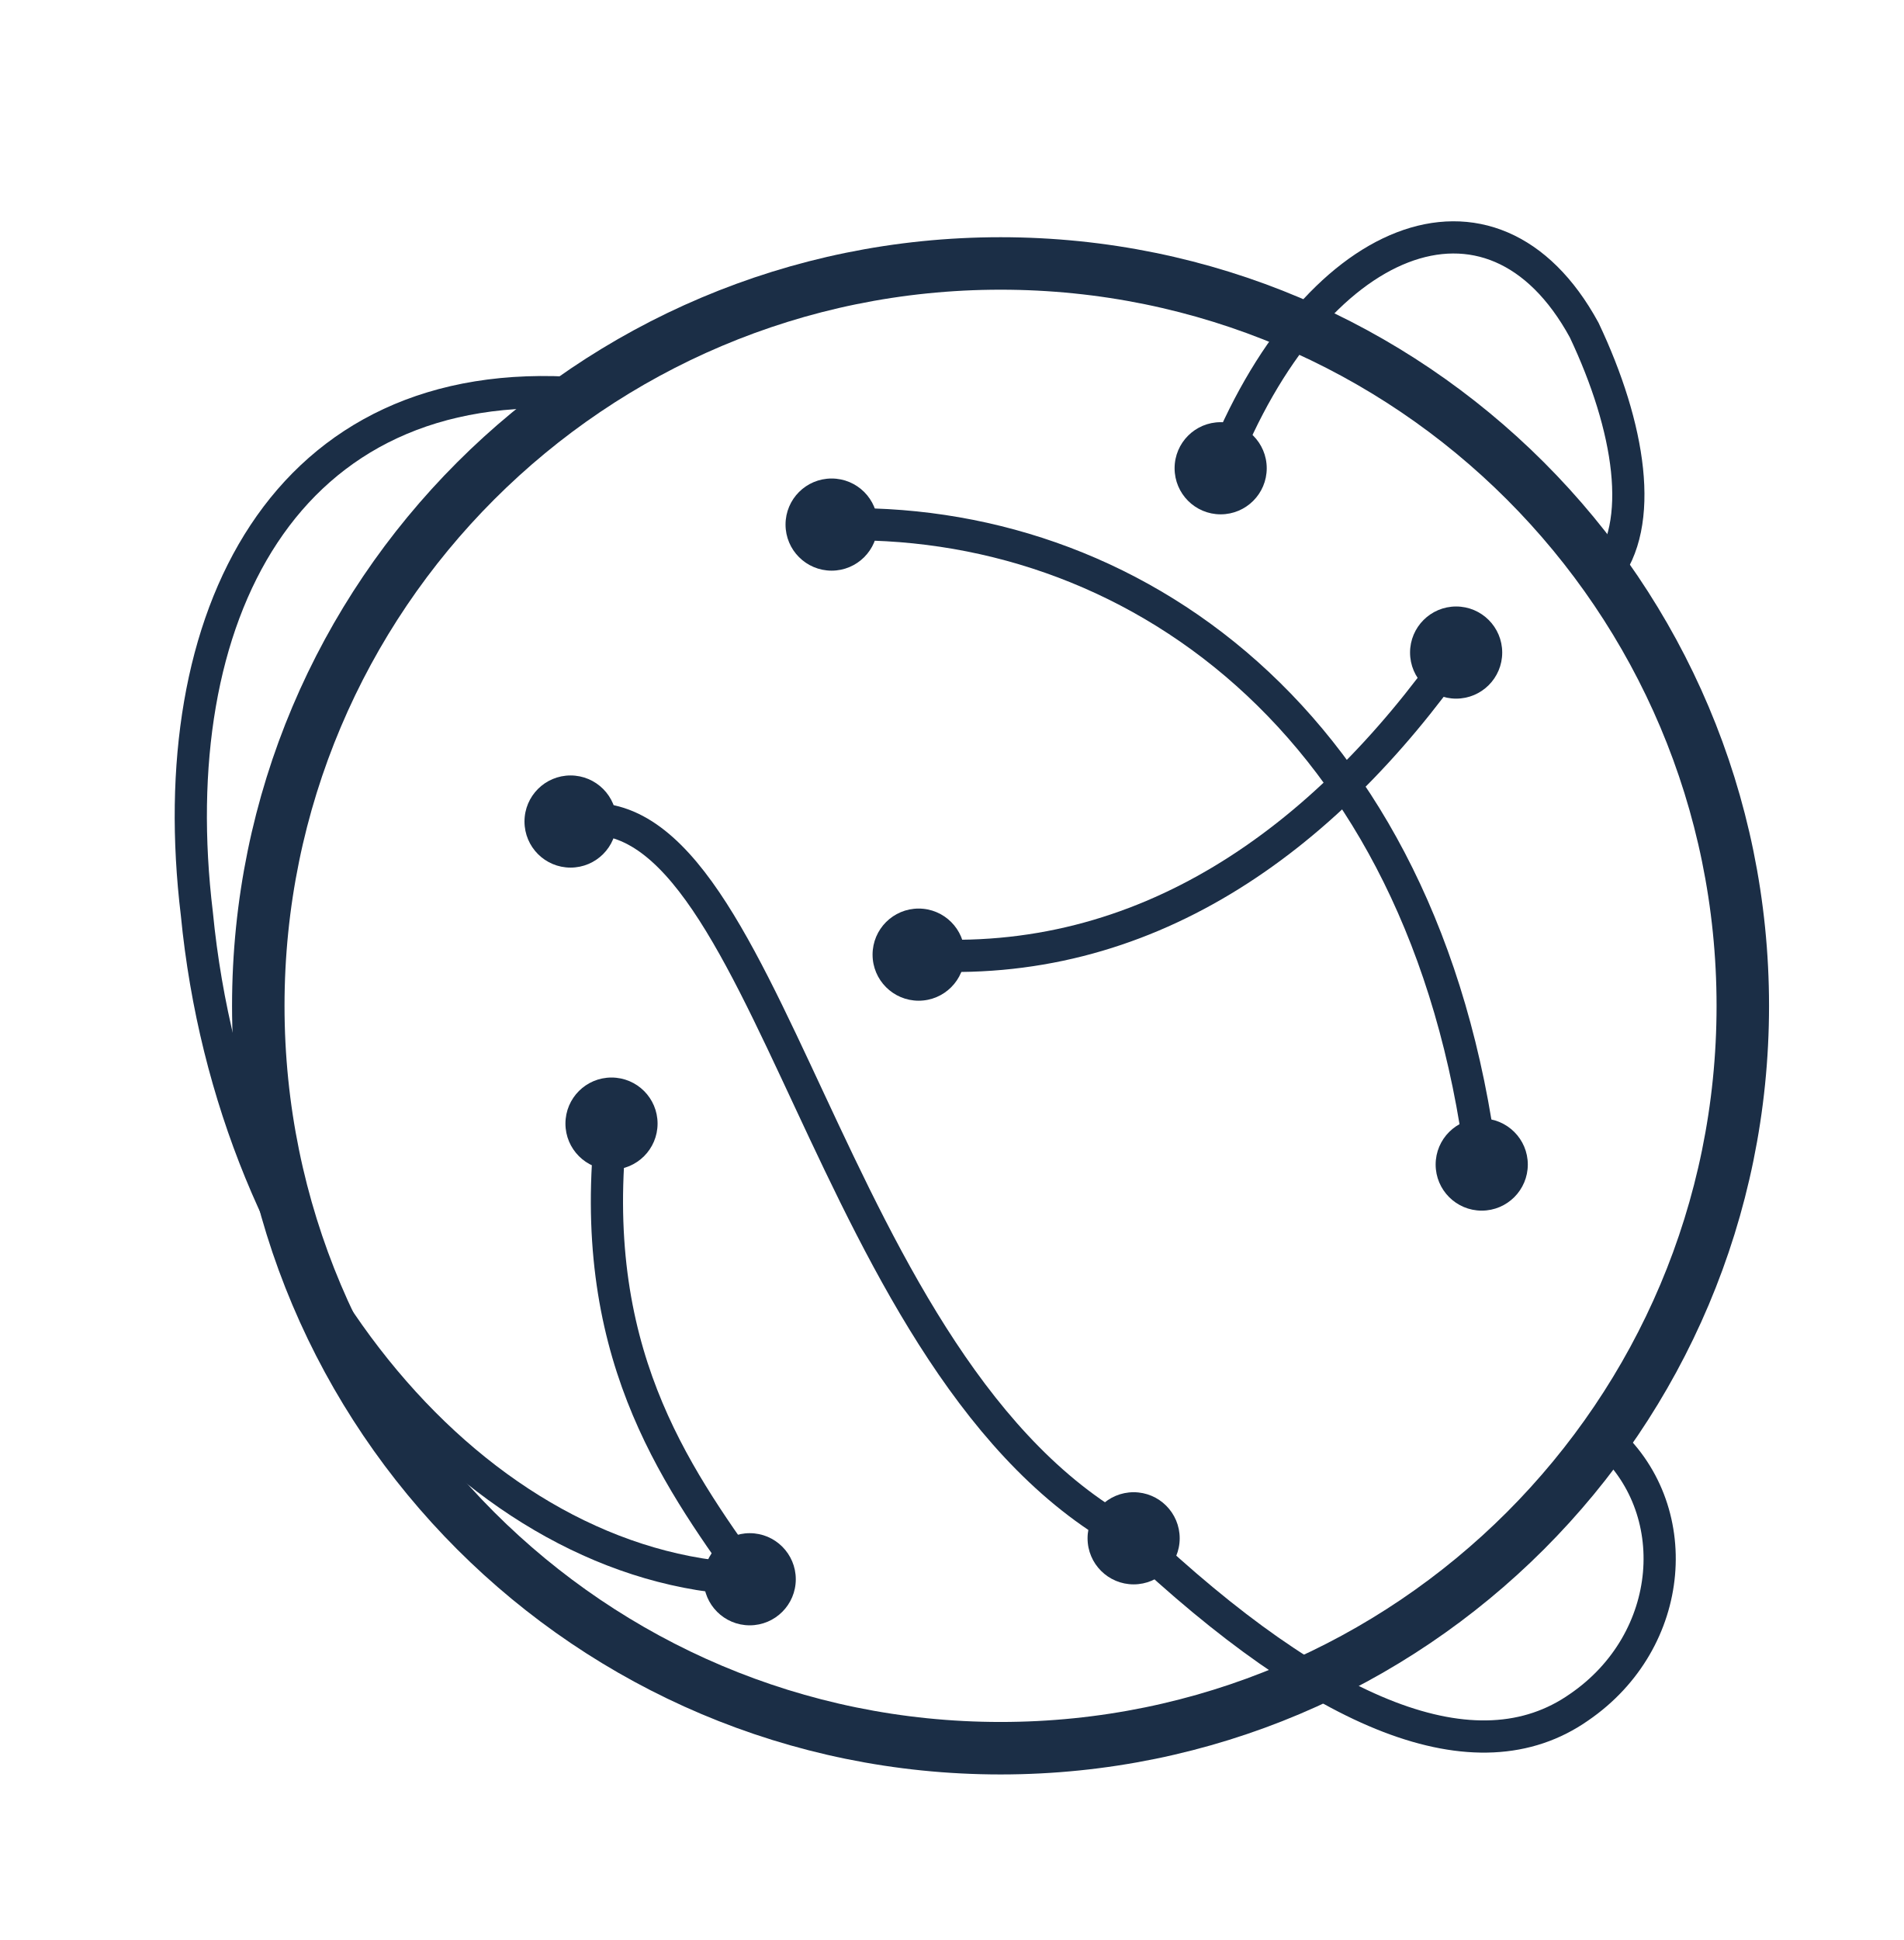
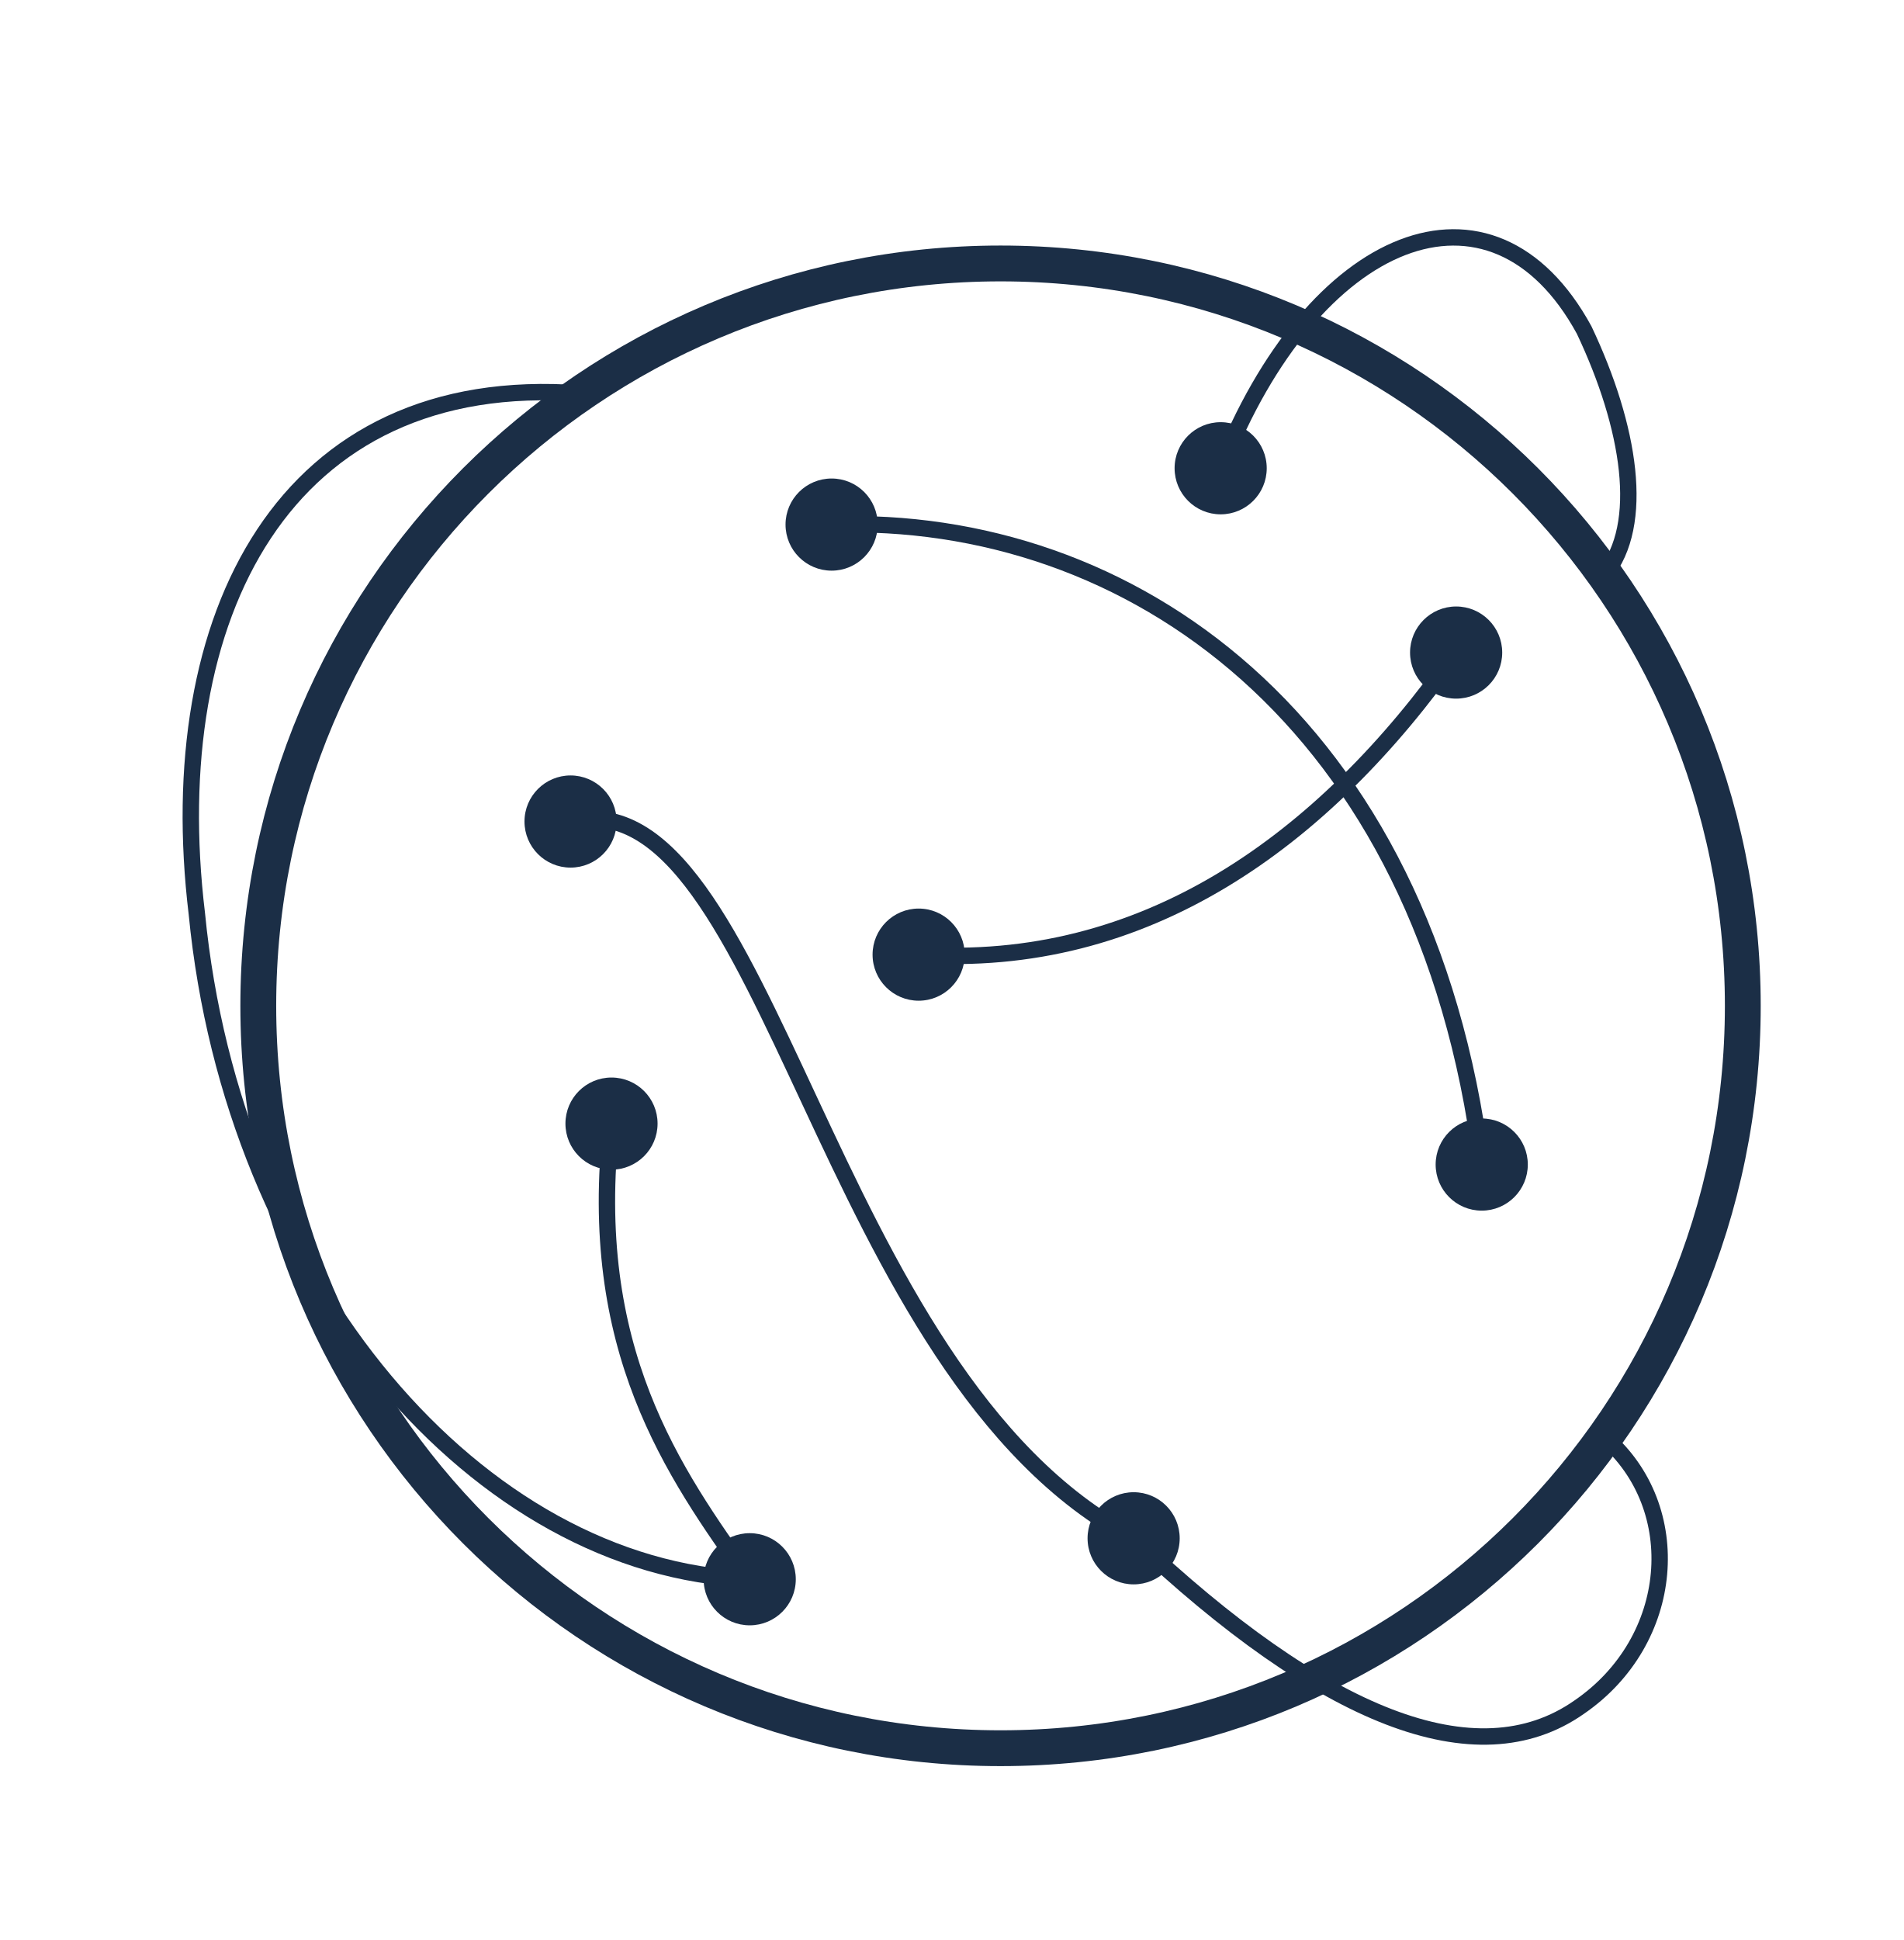
<svg xmlns="http://www.w3.org/2000/svg" viewBox="488.992 246.969 79.821 81.325" fill="none" role="img" aria-label="Majesta.Net">
  <g class="symbol" stroke="#1B2E46" fill="none" stroke-linecap="round" stroke-linejoin="round">
-     <path d="M 513.343 263.467 C 500.894 262.52 495.743 272.822 497.245 285.271 C 498.748 300.724 509.05 312.743 520.425 313.172" stroke-width="1.35" />
-     <path d="M 540.171 266.598 C 544.034 256.725 551.546 253.72 555.41 260.803 C 557.341 264.881 557.985 268.959 556.268 271.048" stroke-width="1.35" />
-     <path d="M 536.522 311.455 C 544.464 318.967 550.902 321.543 555.195 318.538 C 559.273 315.748 559.702 310.168 556.268 307.22" stroke-width="1.35" />
-     <path d="M 562.062 289.134 C 562.062 306.321 548.129 320.254 530.942 320.254 C 513.754 320.254 499.821 306.321 499.821 289.134 C 499.821 271.947 513.754 258.013 530.942 258.013 C 548.129 258.013 562.062 271.947 562.062 289.134" stroke-width="2.2" />
-     <path d="M 523.859 268.959 C 536.307 268.53 548.755 277.115 551.116 295.787" stroke-width="1.35" />
-     <path d="M 527.508 286.988 C 536.951 287.631 544.463 282.266 550.043 274.325" stroke-width="1.35" />
-     <path d="M 514.63 294.07 C 513.557 303.514 517.206 308.665 520.425 313.172" stroke-width="1.35" />
-     <path d="M 512.913 281.407 C 521.283 279.476 523.43 304.587 536.522 311.455" stroke-width="1.35" />
+     <path d="M 513.343 263.467 C 500.894 262.52 495.743 272.822 497.245 285.271 C 498.748 300.724 509.05 312.743 520.425 313.172" stroke-width="0.687" />
+     <path d="M 540.171 266.598 C 544.034 256.725 551.546 253.72 555.41 260.803 C 557.341 264.881 557.985 268.959 556.268 271.048" stroke-width="0.687" />
+     <path d="M 536.522 311.455 C 544.464 318.967 550.902 321.543 555.195 318.538 C 559.273 315.748 559.702 310.168 556.268 307.22" stroke-width="0.687" />
+     <path d="M 562.062 289.134 C 562.062 306.321 548.129 320.254 530.942 320.254 C 513.754 320.254 499.821 306.321 499.821 289.134 C 499.821 271.947 513.754 258.013 530.942 258.013 C 548.129 258.013 562.062 271.947 562.062 289.134" stroke-width="1.502" />
+     <path d="M 523.859 268.959 C 536.307 268.53 548.755 277.115 551.116 295.787" stroke-width="0.687" />
+     <path d="M 527.508 286.988 C 536.951 287.631 544.463 282.266 550.043 274.325" stroke-width="0.687" />
+     <path d="M 514.63 294.07 C 513.557 303.514 517.206 308.665 520.425 313.172" stroke-width="0.687" />
+     <path d="M 512.913 281.407 C 521.283 279.476 523.43 304.587 536.522 311.455" stroke-width="0.687" />
  </g>
  <g class="symbol-nodes" fill="#1B2E46" stroke="none">
    <path d="M 525.791 268.959 C 525.791 270.026 524.926 270.891 523.859 270.891 C 522.792 270.891 521.927 270.026 521.927 268.959 C 521.927 267.892 522.792 267.028 523.859 267.028 C 524.926 267.028 525.791 267.892 525.791 268.959 Z" />
    <path d="M 542.102 266.598 C 542.102 267.665 541.237 268.53 540.17 268.53 C 539.103 268.53 538.239 267.665 538.239 266.598 C 538.239 265.532 539.103 264.667 540.17 264.667 C 541.237 264.667 542.102 265.532 542.102 266.598 Z" />
    <path d="M 551.975 274.325 C 551.975 275.392 551.11 276.256 550.043 276.256 C 548.976 276.256 548.111 275.392 548.111 274.325 C 548.111 273.258 548.976 272.393 550.043 272.393 C 551.11 272.393 551.975 273.258 551.975 274.325 Z" />
    <path d="M 529.439 286.988 C 529.439 288.054 528.574 288.919 527.508 288.919 C 526.441 288.919 525.576 288.054 525.576 286.988 C 525.576 285.921 526.441 285.056 527.508 285.056 C 528.574 285.056 529.439 285.921 529.439 286.988 Z" />
    <path d="M 514.845 281.407 C 514.845 282.474 513.98 283.339 512.913 283.339 C 511.846 283.339 510.982 282.474 510.982 281.407 C 510.982 280.341 511.846 279.476 512.913 279.476 C 513.98 279.476 514.845 280.341 514.845 281.407 Z" />
    <path d="M 516.562 294.07 C 516.562 295.137 515.697 296.002 514.63 296.002 C 513.563 296.002 512.699 295.137 512.699 294.07 C 512.699 293.003 513.563 292.139 514.63 292.139 C 515.697 292.139 516.562 293.003 516.562 294.07 Z" />
    <path d="M 522.357 313.172 C 522.357 314.238 521.492 315.103 520.425 315.103 C 519.358 315.103 518.493 314.238 518.493 313.172 C 518.493 312.105 519.358 311.24 520.425 311.24 C 521.492 311.24 522.357 312.105 522.357 313.172 Z" />
    <path d="M 538.453 311.455 C 538.453 312.521 537.589 313.386 536.522 313.386 C 535.455 313.386 534.59 312.521 534.59 311.455 C 534.59 310.388 535.455 309.523 536.522 309.523 C 537.589 309.523 538.453 310.388 538.453 311.455 Z" />
    <path d="M 553.048 295.787 C 553.048 296.854 552.183 297.719 551.116 297.719 C 550.049 297.719 549.184 296.854 549.184 295.787 C 549.184 294.72 550.049 293.856 551.116 293.856 C 552.183 293.856 553.048 294.72 553.048 295.787 Z" />
  </g>
</svg>
